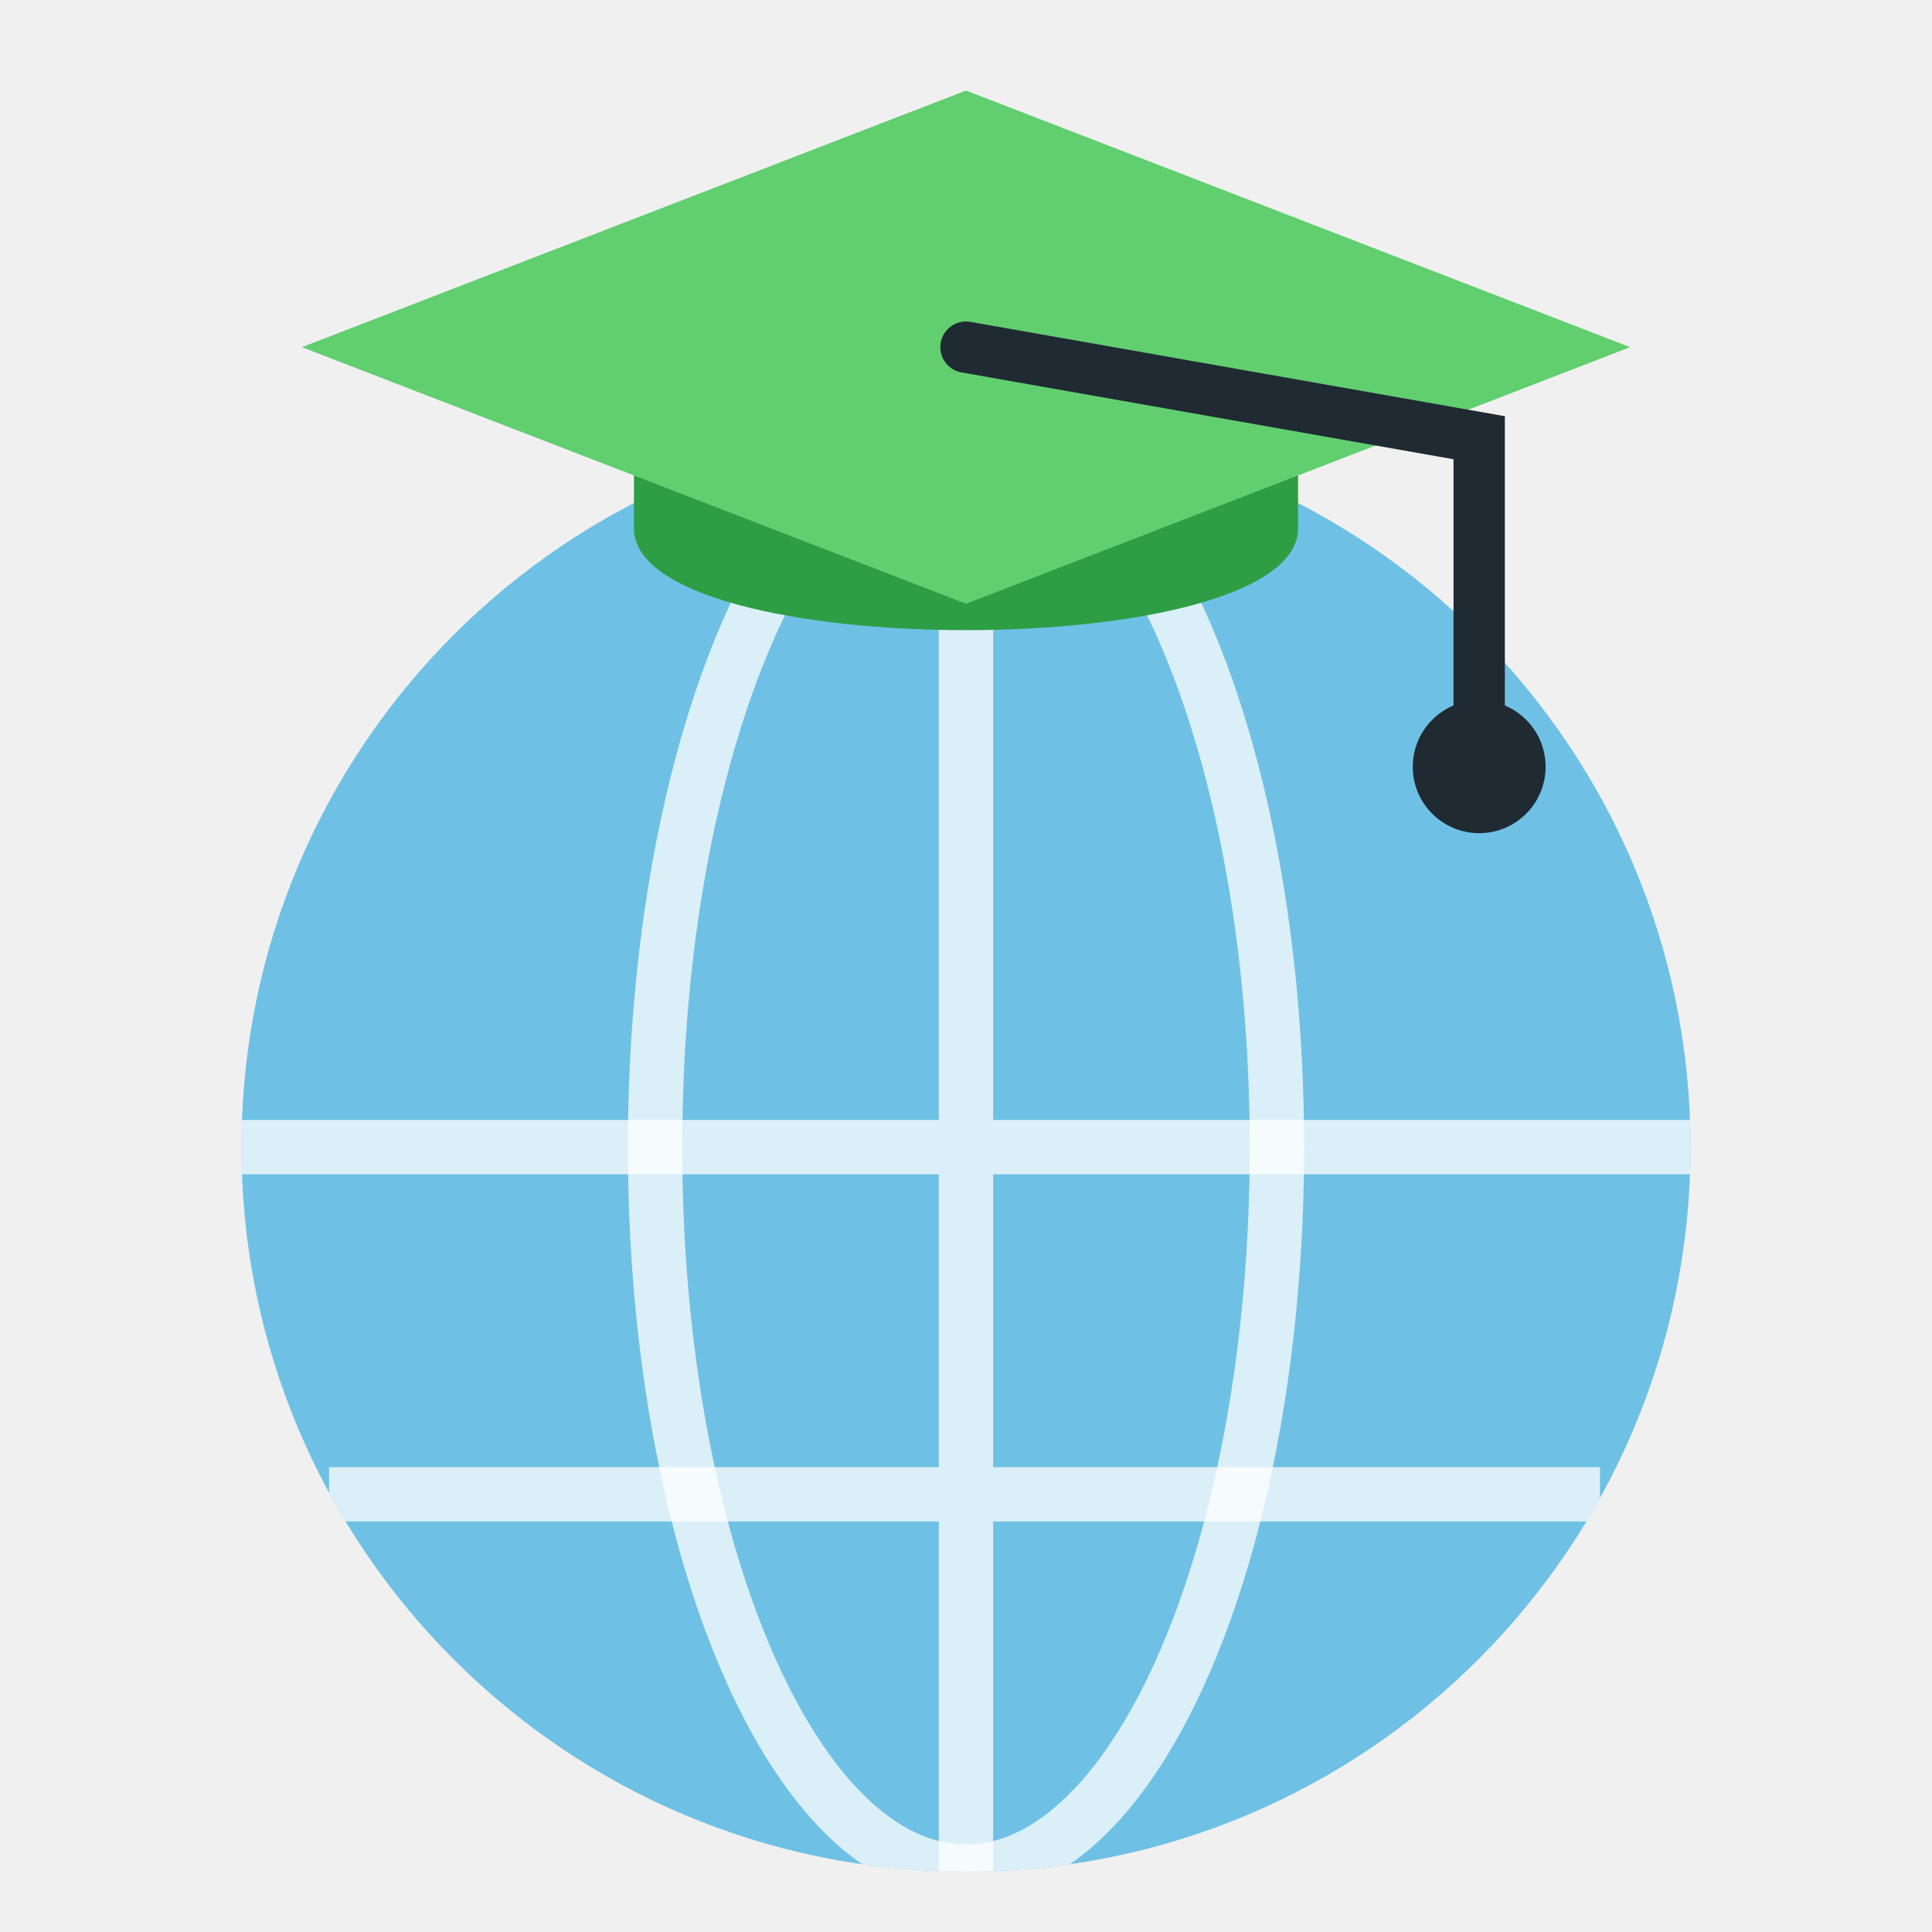
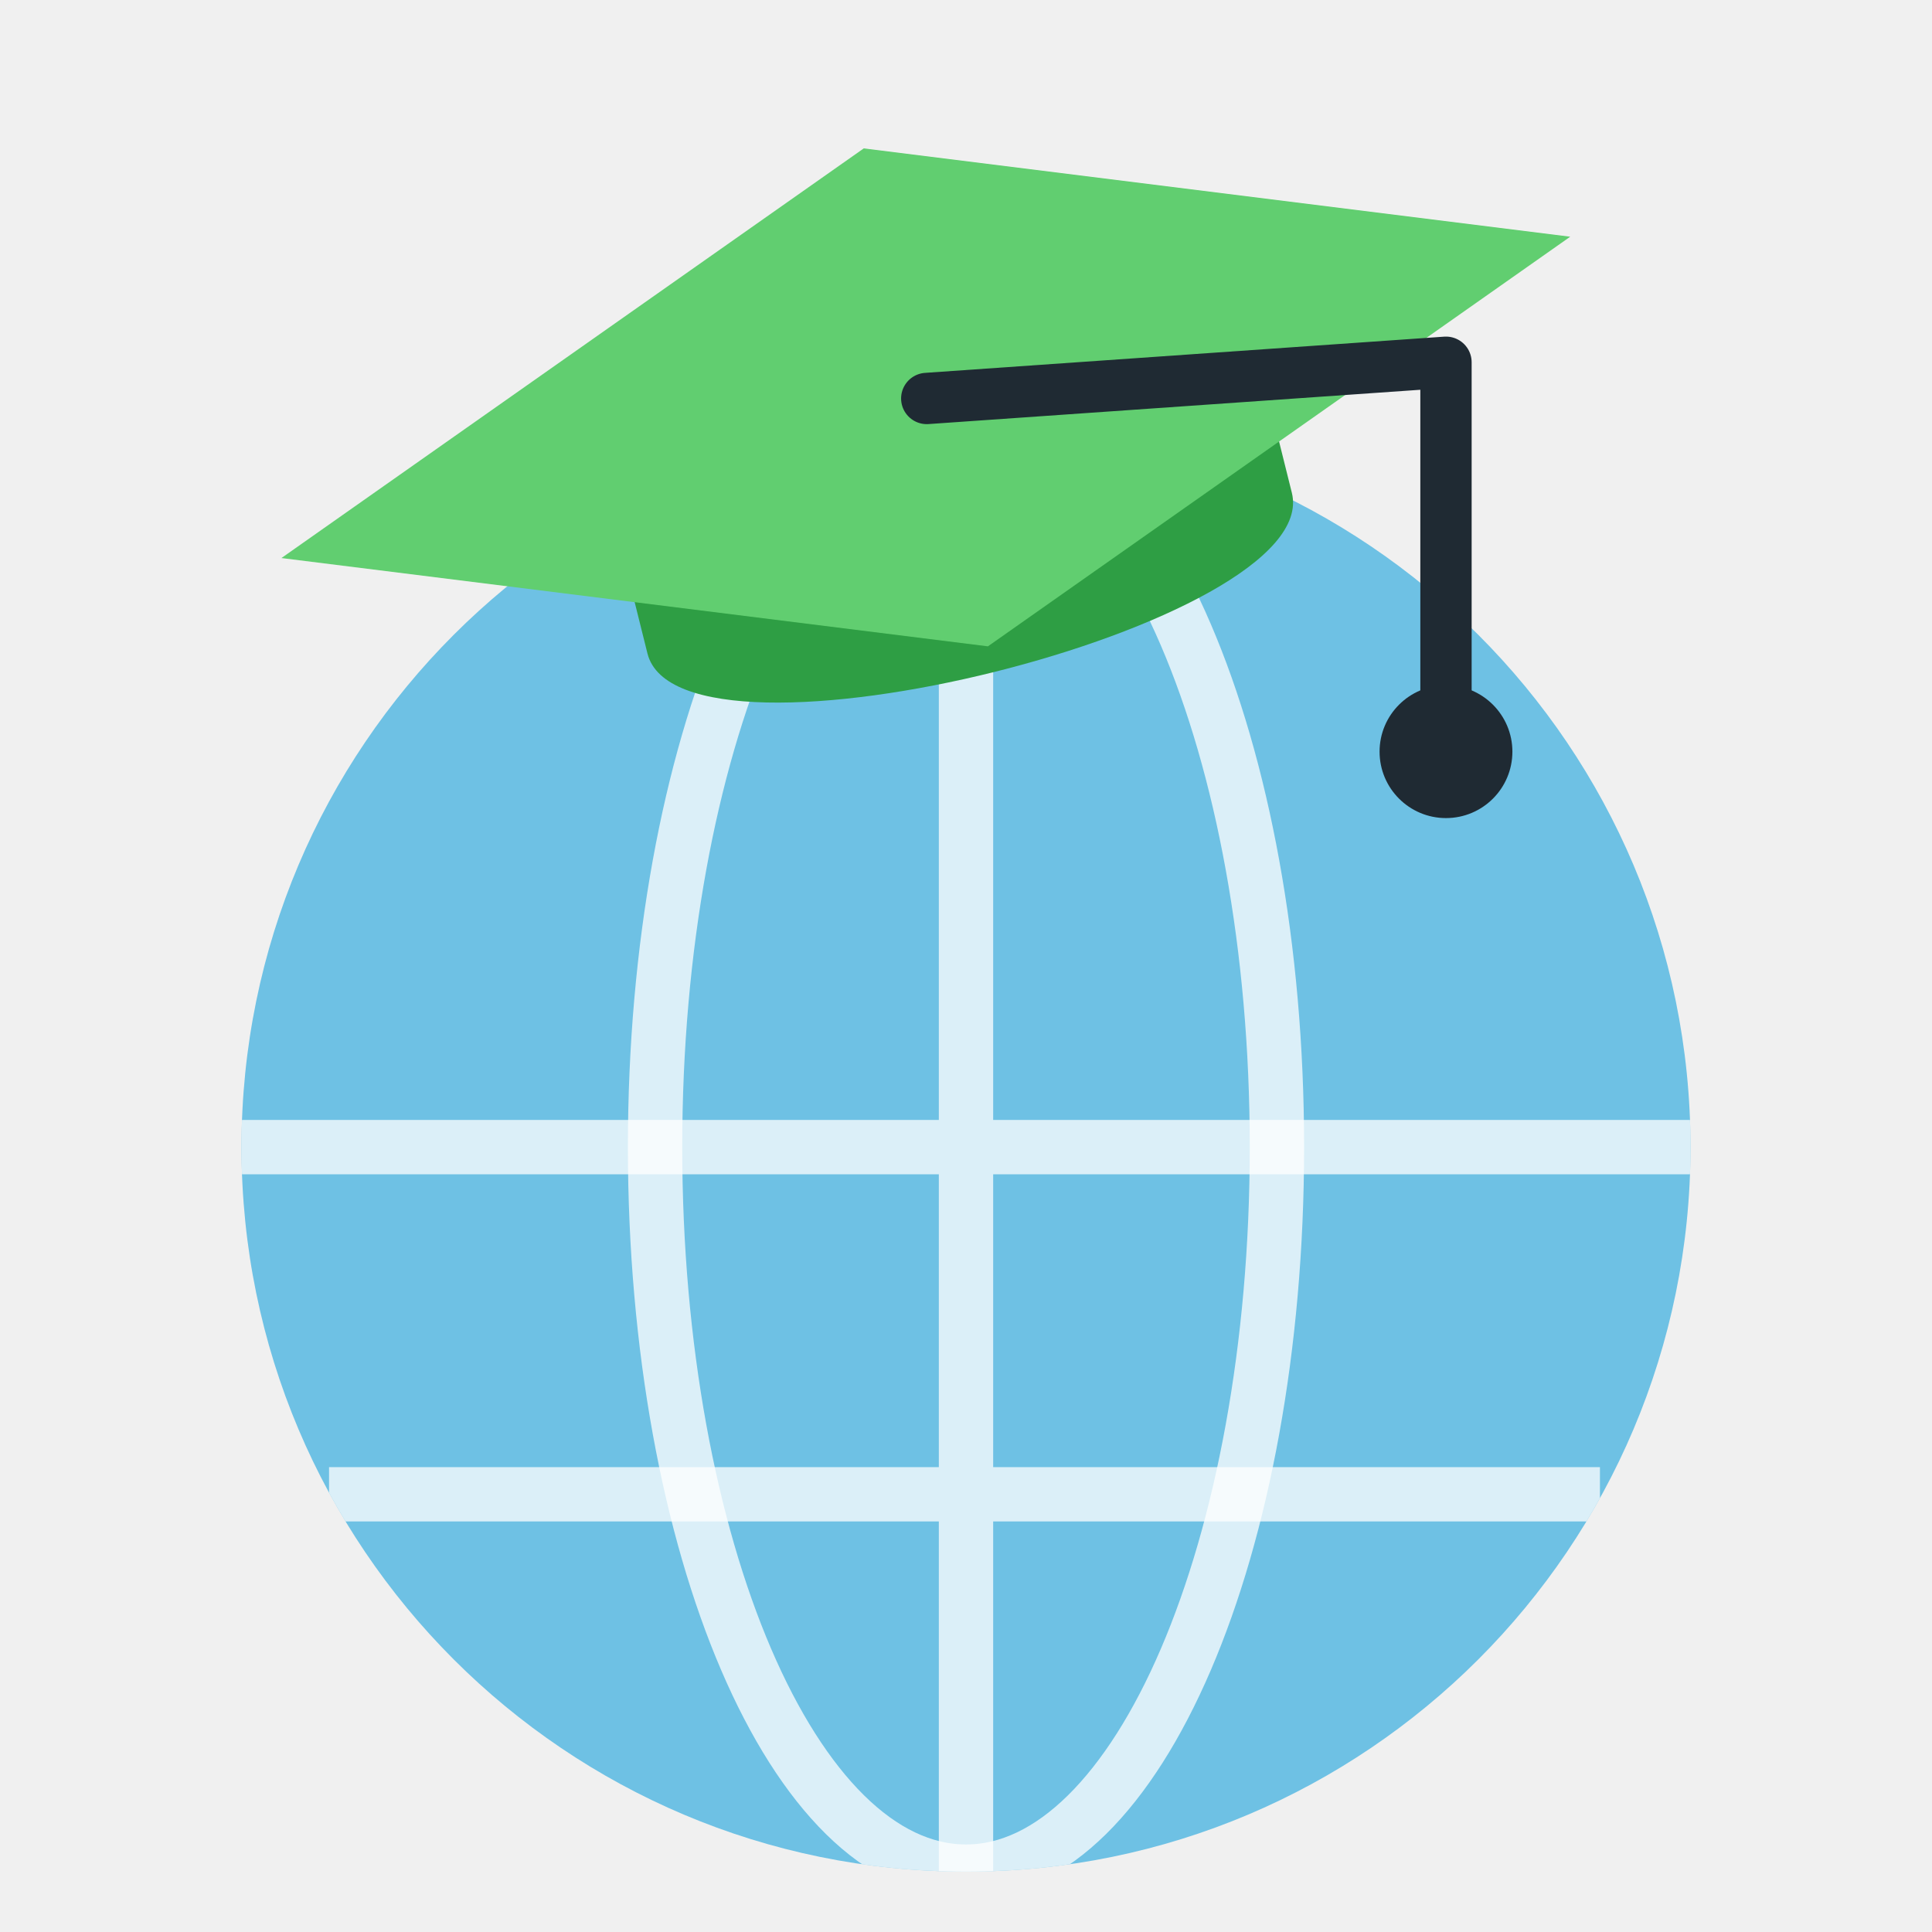
<svg xmlns="http://www.w3.org/2000/svg" viewBox="0 0 64 64" role="img" aria-label="Centro Latino de Capacitación">
  <defs>
    <clipPath id="gc">
      <circle cx="32" cy="38" r="24" />
    </clipPath>
  </defs>
  <circle cx="32" cy="38" r="24" fill="#6EC1E4" />
  <g clip-path="url(#gc)" fill="none" stroke="#fff" stroke-width="1.8" stroke-opacity=".75">
    <ellipse cx="32" cy="38" rx="10.3" ry="24" />
    <path d="M32 14v48M8 38h48M10.9 49.5h42.1" />
  </g>
-   <path d="M21.0 12.5V17.5C21.0 22.0 43.0 22.0 43.0 17.5V12.5Z" fill="#2E9E44" />
-   <path d="M32 3L54.0 11.5L32 20L10.0 11.5Z" fill="#61CE70" />
-   <path d="M32 11.5L49 14.5V24" fill="none" stroke="#1F2A33" stroke-width="1.7" stroke-linecap="round" />
-   <circle cx="49" cy="25.4" r="2.2" fill="#1F2A33" />
+   <g transform="translate(0 1.5) rotate(-14 32 17)">
+     <path d="M21.0 12.5V17.5C21.0 22.0 43.0 22.0 43.0 17.5V12.5Z" fill="#2E9E44" />
+     <path d="M32 3L54.0 11.5L32 20L10.0 11.5Z" fill="#61CE70" />
+   </g>
+   <path d="M30.7 13.2L47.9 12V23.5" fill="none" stroke="#1F2A33" stroke-width="1.7" stroke-linecap="round" stroke-linejoin="round" />
+   <circle cx="47.9" cy="24.9" r="2.2" fill="#1F2A33" />
</svg>
